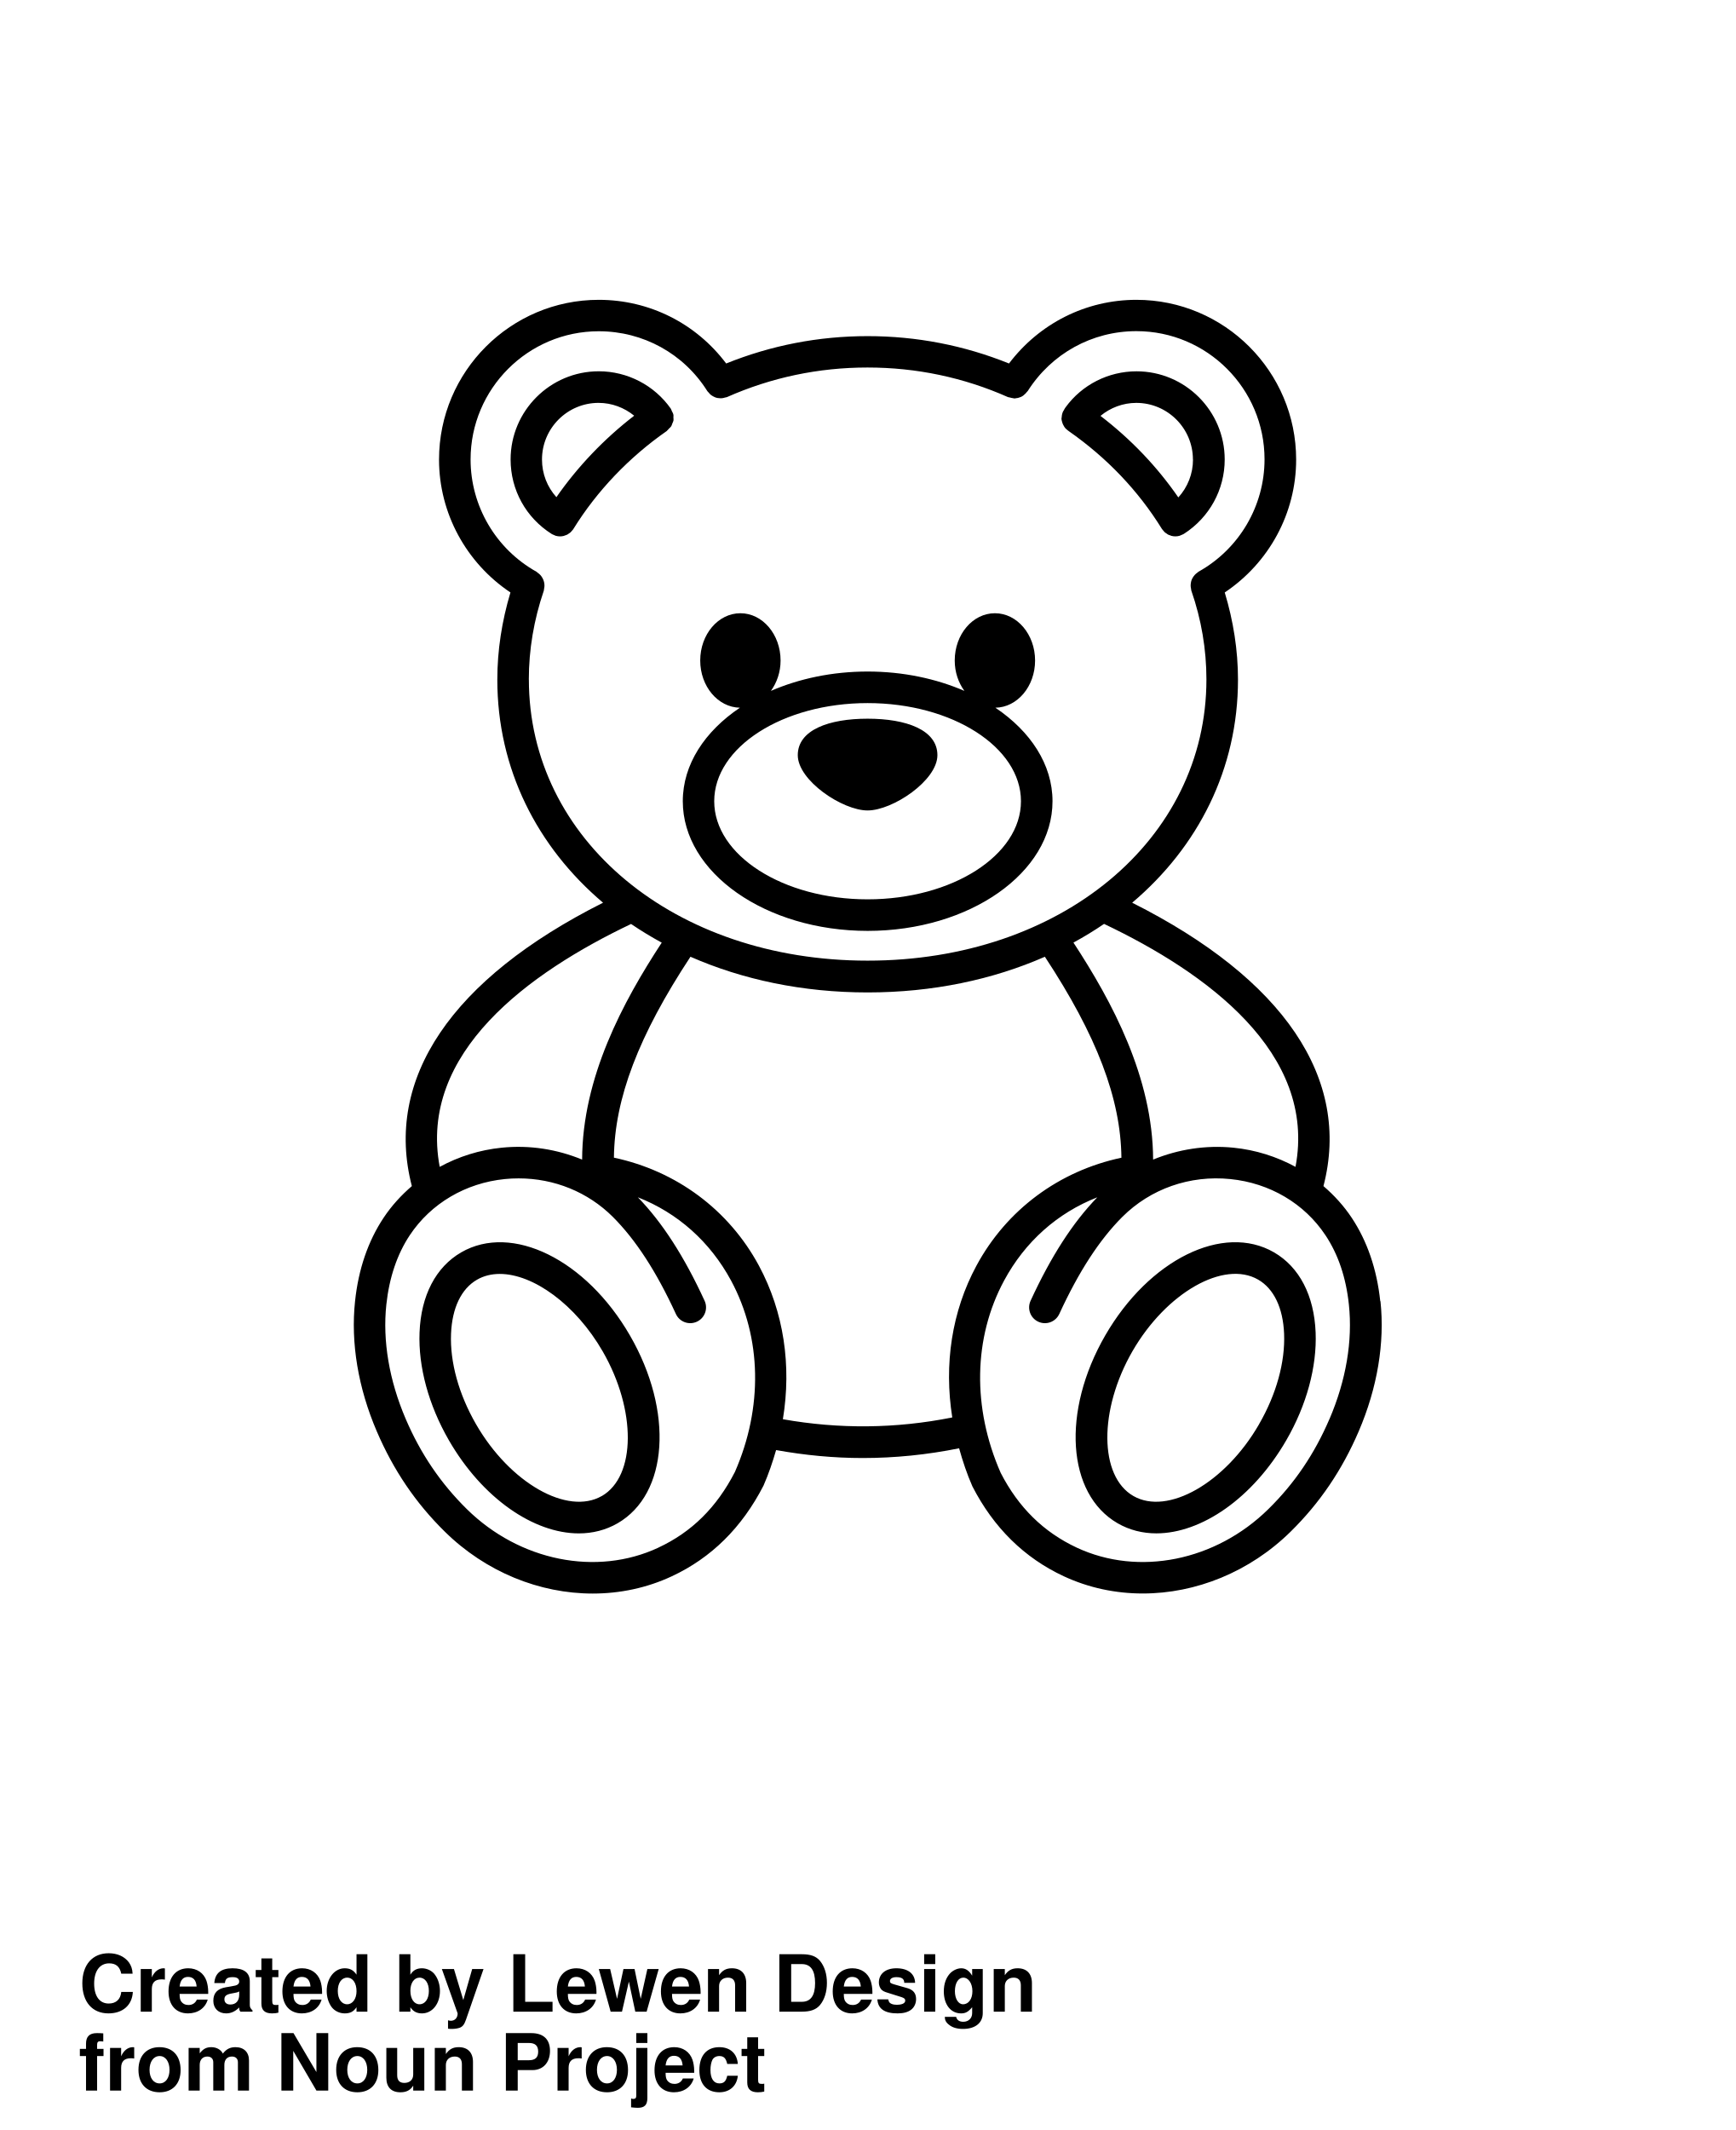
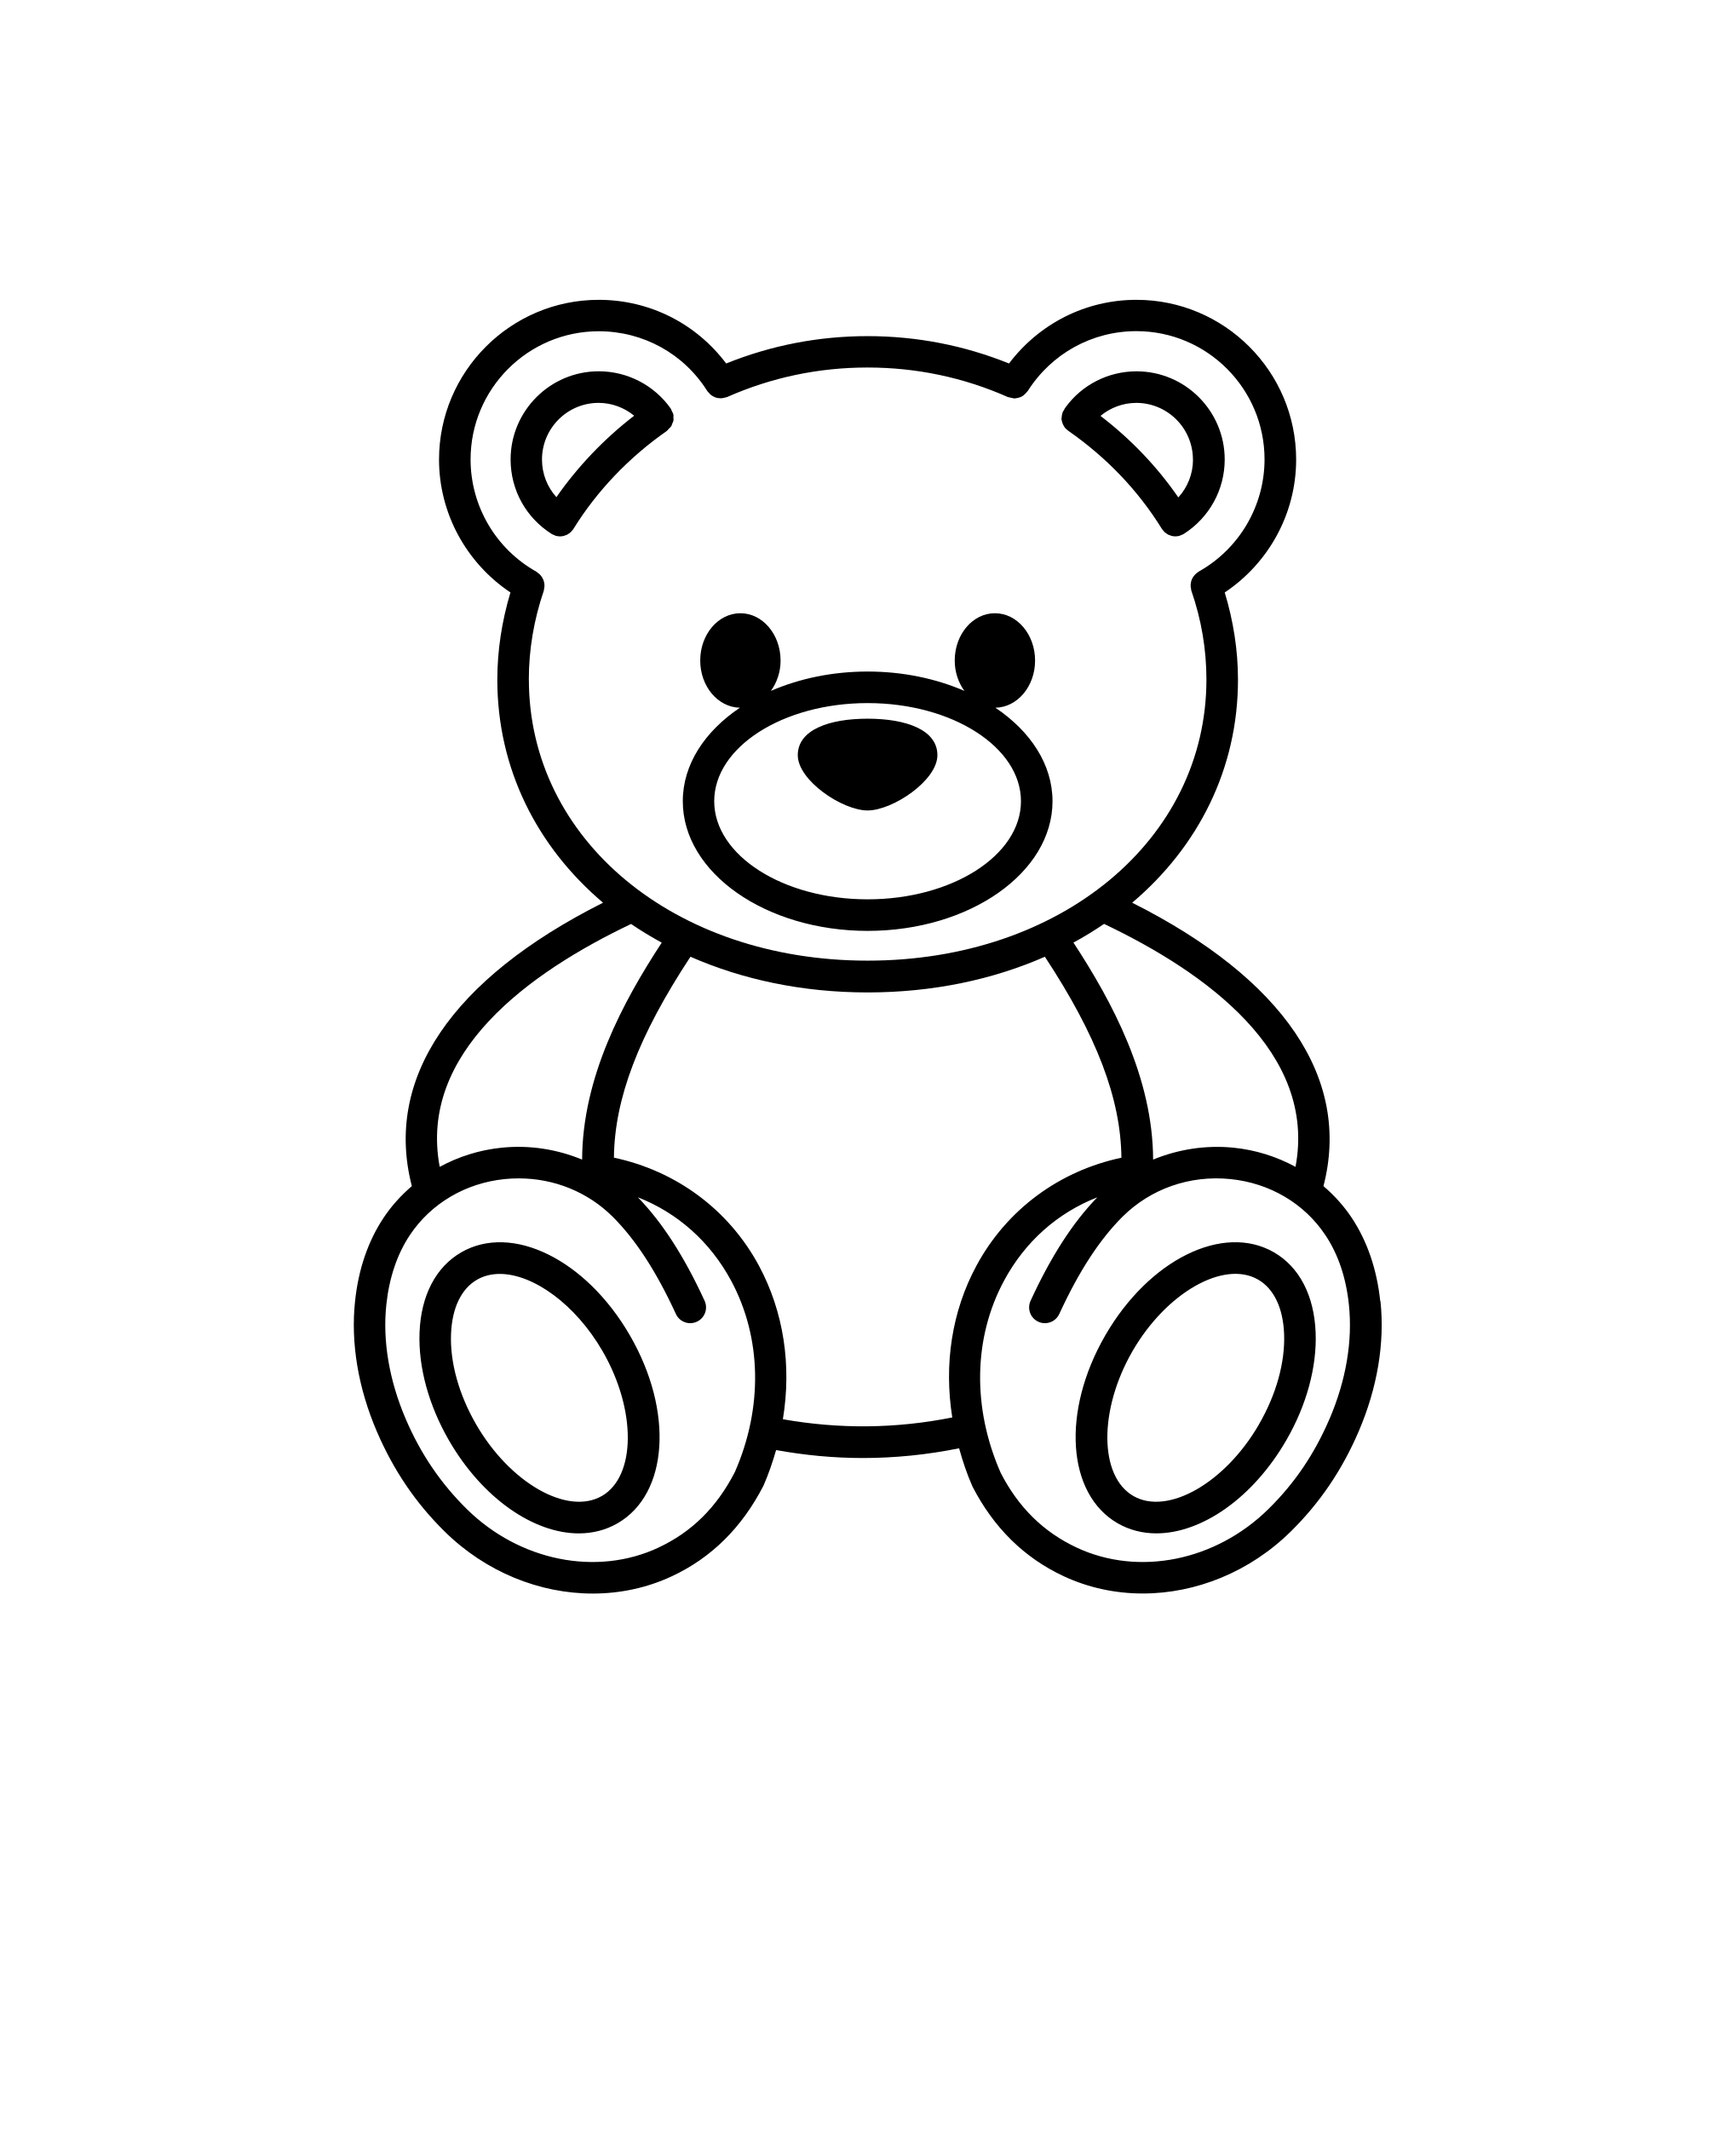
<svg xmlns="http://www.w3.org/2000/svg" version="1.1" viewBox="-5.0 -10.0 110.0 135.0">
  <path d="m62.289 16.484c0 0.125 0.031 0.238 0.07 0.348 0.008 0.023 0.02 0.047 0.031 0.074 0.047 0.102 0.109 0.199 0.188 0.277 0.008 0.008 0.02 0.016 0.031 0.023 0.047 0.043 0.094 0.086 0.148 0.121 2.418 1.691 4.402 3.773 5.898 6.191 0 0.004 0.004 0.004 0.008 0.008 0 0.004 0 0.004 0.004 0.008 0.027 0.043 0.066 0.078 0.098 0.117 0.02 0.023 0.039 0.051 0.062 0.074 0.039 0.035 0.082 0.062 0.125 0.09 0.027 0.02 0.051 0.043 0.082 0.059 0.047 0.027 0.102 0.043 0.152 0.059 0.027 0.008 0.051 0.023 0.078 0.031 0.082 0.02 0.164 0.031 0.246 0.031 0.09 0 0.184-0.012 0.273-0.039 0.035-0.008 0.062-0.031 0.098-0.043 0.051-0.02 0.105-0.039 0.156-0.07l0.004-0.004c0.004-0.004 0.008-0.004 0.012-0.004 1.617-1.039 2.586-2.801 2.586-4.711 0-3.082-2.508-5.59-5.59-5.59-1.785 0-3.461 0.852-4.5 2.285-0.047 0.055-0.074 0.121-0.109 0.184-0.02 0.035-0.047 0.066-0.062 0.105-0.047 0.117-0.074 0.242-0.074 0.375zm8.34 2.641c0 0.902-0.336 1.75-0.93 2.402-1.348-1.953-3-3.684-4.934-5.168 0.629-0.52 1.426-0.824 2.269-0.824 1.98 0 3.59 1.609 3.59 3.59zm-33.352-1.82 0.004-0.004c0.047-0.035 0.078-0.082 0.117-0.125 0.055-0.055 0.117-0.102 0.156-0.164 0.031-0.051 0.043-0.109 0.066-0.168 0.027-0.062 0.062-0.125 0.074-0.191 0.012-0.062 0-0.125-0.004-0.191 0-0.066 0.012-0.129-0.004-0.191-0.016-0.078-0.062-0.148-0.098-0.223-0.023-0.047-0.031-0.094-0.059-0.137v-0.004c-1.043-1.488-2.754-2.375-4.57-2.375-3.082 0-5.59 2.508-5.59 5.59 0 1.93 0.973 3.691 2.602 4.719 0 0 0.004 0 0.004 0.004 0.051 0.031 0.105 0.047 0.156 0.07 0.031 0.012 0.062 0.035 0.098 0.043 0.09 0.023 0.18 0.039 0.27 0.039 0.082 0 0.168-0.012 0.246-0.031 0.016-0.004 0.031-0.016 0.047-0.02 0.062-0.02 0.125-0.039 0.184-0.07 0.023-0.012 0.043-0.031 0.066-0.047 0.047-0.031 0.098-0.062 0.141-0.102 0.02-0.02 0.035-0.047 0.055-0.066 0.039-0.043 0.078-0.082 0.109-0.129v-0.004l0.004-0.004c1.484-2.402 3.535-4.551 5.93-6.215zm-4.324-1.77c0.832 0 1.621 0.301 2.25 0.812-1.91 1.473-3.586 3.231-4.93 5.164-0.582-0.645-0.914-1.484-0.914-2.387 0-1.98 1.609-3.59 3.59-3.59zm17.047 33.465c6.465 0 11.723-3.688 11.723-8.219 0-2.328-1.395-4.43-3.621-5.926 1.391-0.02 2.516-1.352 2.516-2.992 0-1.652-1.141-2.996-2.547-2.996s-2.547 1.34-2.547 2.996c0 0.738 0.234 1.406 0.613 1.926-1.789-0.773-3.883-1.227-6.133-1.227s-4.348 0.453-6.133 1.227c0.375-0.523 0.613-1.188 0.613-1.926 0-1.652-1.141-2.996-2.547-2.996s-2.547 1.34-2.547 2.996c0 1.641 1.125 2.969 2.516 2.992-2.227 1.496-3.621 3.598-3.621 5.926 0 4.531 5.258 8.219 11.723 8.219zm0-14.438c5.359 0 9.723 2.789 9.723 6.219s-4.359 6.219-9.723 6.219c-5.359 0-9.723-2.789-9.723-6.219s4.359-6.219 9.723-6.219zm-4.426 3.301c0-1.605 1.98-2.312 4.426-2.312s4.426 0.707 4.426 2.312-2.832 3.504-4.426 3.504-4.426-1.898-4.426-3.504zm-21.336 31.512c-1.609 0.93-2.551 2.734-2.641 5.078-0.086 2.176 0.574 4.598 1.855 6.824 2.129 3.691 5.387 5.91 8.242 5.91 0.871 0 1.703-0.207 2.457-0.641 3.219-1.859 3.566-7.09 0.785-11.902-2.781-4.816-7.481-7.129-10.699-5.269zm8.914 15.441c-2.176 1.254-5.824-0.824-7.969-4.539-1.098-1.902-1.664-3.941-1.59-5.742 0.066-1.633 0.648-2.852 1.645-3.426 0.43-0.25 0.922-0.367 1.445-0.367 2.117 0 4.805 1.926 6.523 4.906 2.144 3.715 2.121 7.914-0.055 9.172zm49.348-12.344c-0.215-2.031-0.828-3.812-1.812-5.293-0.504-0.758-1.113-1.422-1.789-2.004 1.77-6.801-2.512-13.129-12.125-17.961 4.188-3.543 6.707-8.492 6.707-14.137 0-1.867-0.293-3.719-0.84-5.527 2.801-1.871 4.527-5.019 4.527-8.422 0-5.582-4.543-10.125-10.125-10.125-3.211 0-6.16 1.504-8.078 4.035-2.844-1.148-5.856-1.734-8.965-1.734s-6.117 0.586-8.965 1.734c-1.906-2.535-4.859-4.035-8.078-4.035-5.582 0-10.125 4.543-10.125 10.125 0 3.402 1.727 6.551 4.527 8.422-0.543 1.816-0.832 3.668-0.832 5.527 0 5.644 2.516 10.594 6.703 14.137-9.609 4.828-13.891 11.16-12.121 17.961-0.676 0.582-1.285 1.246-1.789 2.004-0.988 1.484-1.598 3.266-1.812 5.293-0.281 2.637 0.195 5.492 1.379 8.25 1.055 2.457 2.461 4.535 4.309 6.352 2.602 2.562 6.012 3.926 9.379 3.926 1.723 0 3.43-0.355 5.012-1.094 2.5-1.164 4.445-3.082 5.816-5.75 0.324-0.742 0.578-1.492 0.797-2.25 1.824 0.328 3.656 0.504 5.488 0.504 2.043 0 4.086-0.207 6.113-0.617 0.227 0.809 0.492 1.617 0.844 2.414 1.344 2.617 3.289 4.531 5.789 5.695 1.582 0.738 3.293 1.094 5.012 1.094 3.363 0 6.777-1.363 9.379-3.926 1.844-1.816 3.254-3.894 4.309-6.352 1.184-2.758 1.66-5.609 1.379-8.25zm-5.371-8.516c-1.195-0.648-2.523-1.074-3.934-1.215-1.77-0.176-3.512 0.105-5.094 0.754-0.02-5.211-2.594-10-5.051-13.754 0.676-0.367 1.324-0.762 1.941-1.184 6.465 3.074 13.5 8.16 12.137 15.395zm-48.605-30.883c0-1.895 0.32-3.789 0.949-5.633 0.012-0.035 0.008-0.07 0.016-0.109 0.016-0.066 0.023-0.133 0.027-0.199 0-0.066-0.004-0.125-0.016-0.188s-0.027-0.121-0.051-0.18c-0.023-0.062-0.051-0.117-0.086-0.172-0.031-0.055-0.066-0.102-0.109-0.148-0.047-0.051-0.098-0.094-0.156-0.133-0.031-0.02-0.051-0.051-0.082-0.07-2.582-1.441-4.184-4.168-4.184-7.121 0-4.481 3.644-8.125 8.125-8.125 2.816 0 5.391 1.418 6.883 3.793 0.023 0.039 0.059 0.059 0.086 0.094 0.043 0.055 0.086 0.102 0.137 0.145 0.051 0.039 0.102 0.07 0.156 0.098 0.059 0.031 0.113 0.059 0.176 0.078s0.121 0.027 0.184 0.031c0.062 0.008 0.125 0.012 0.191 0.004 0.066-0.004 0.129-0.023 0.195-0.043 0.039-0.012 0.082-0.008 0.121-0.027 2.805-1.242 5.801-1.875 8.906-1.875 3.102 0 6.098 0.629 8.906 1.875 0.035 0.016 0.074 0.012 0.113 0.023 0.074 0.023 0.145 0.039 0.219 0.047 0.023 0.004 0.051 0.016 0.074 0.016 0.051 0 0.102-0.016 0.152-0.023 0.031-0.004 0.062-0.004 0.094-0.016 0.109-0.027 0.215-0.07 0.309-0.137 0.02-0.012 0.035-0.031 0.055-0.047 0.074-0.059 0.141-0.129 0.199-0.207 0.012-0.016 0.027-0.023 0.039-0.039 1.508-2.375 4.078-3.797 6.887-3.797 4.481 0 8.125 3.644 8.125 8.125 0 2.953-1.605 5.68-4.184 7.121-0.035 0.02-0.055 0.051-0.086 0.07-0.055 0.039-0.109 0.082-0.152 0.133-0.043 0.047-0.078 0.098-0.113 0.148-0.035 0.055-0.062 0.109-0.086 0.168-0.023 0.059-0.039 0.121-0.047 0.184-0.012 0.062-0.016 0.121-0.016 0.188s0.012 0.133 0.027 0.199c0.008 0.039 0.004 0.074 0.016 0.109 0.637 1.832 0.957 3.727 0.957 5.629 0 10.164-9.234 17.824-21.48 17.824-12.242 0-21.473-7.664-21.473-17.824zm6.481 15.488c0.621 0.422 1.27 0.816 1.945 1.184-2.457 3.75-5.031 8.539-5.047 13.75-1.582-0.652-3.32-0.934-5.094-0.754-1.41 0.141-2.742 0.566-3.934 1.215-1.363-7.234 5.672-12.32 12.133-15.395zm1.73 39.531c-3.922 1.828-8.801 0.844-12.141-2.445-1.656-1.633-2.926-3.5-3.875-5.715-1.047-2.445-1.473-4.953-1.227-7.25 0.184-1.707 0.684-3.188 1.488-4.398 1.34-2.012 3.535-3.305 6.023-3.555 0.293-0.031 0.59-0.043 0.879-0.043 2.254 0 4.391 0.867 5.969 2.441 1.449 1.449 2.758 3.461 3.996 6.152 0.23 0.504 0.824 0.723 1.328 0.492 0.504-0.23 0.723-0.824 0.492-1.328-1.293-2.809-2.676-4.957-4.231-6.559 2.523 0.992 4.574 2.809 5.91 5.281 1.949 3.617 2.027 8.059 0.242 12.129-1.152 2.242-2.738 3.812-4.856 4.797zm18.629-8.254c-3.562 0.715-7.168 0.746-10.734 0.113 0.559-3.394 0.062-6.793-1.52-9.734-1.914-3.551-5.246-6.008-9.191-6.844 0.039-3.742 1.562-7.738 4.852-12.734 3.301 1.449 7.109 2.262 11.23 2.262 4.125 0 7.938-0.812 11.238-2.262 3.289 4.996 4.812 8.992 4.852 12.738-3.945 0.836-7.277 3.293-9.191 6.844-1.566 2.902-2.066 6.254-1.531 9.621zm23.918 0.094c-0.949 2.215-2.215 4.086-3.875 5.715-3.34 3.289-8.219 4.273-12.141 2.445-2.117-0.988-3.703-2.555-4.828-4.742-1.812-4.125-1.734-8.566 0.215-12.184 1.332-2.473 3.383-4.289 5.91-5.281-1.555 1.602-2.938 3.75-4.231 6.559-0.23 0.504-0.012 1.098 0.492 1.328 0.5 0.23 1.094 0.012 1.328-0.492 1.238-2.691 2.547-4.703 3.996-6.152 1.785-1.781 4.281-2.66 6.852-2.398 2.488 0.25 4.688 1.543 6.023 3.555 0.809 1.211 1.309 2.691 1.488 4.398 0.246 2.301-0.18 4.805-1.227 7.25zm-3.519-10.559c-3.219-1.859-7.918 0.457-10.699 5.269-2.777 4.812-2.434 10.043 0.785 11.902 0.754 0.434 1.586 0.641 2.457 0.641 2.856 0 6.113-2.223 8.242-5.91 1.285-2.223 1.941-4.648 1.855-6.824-0.094-2.344-1.031-4.148-2.641-5.078zm-0.949 10.902c-2.144 3.715-5.793 5.797-7.969 4.539-2.172-1.254-2.199-5.453-0.055-9.172 2.144-3.715 5.797-5.793 7.969-4.539 0.996 0.574 1.578 1.793 1.645 3.426 0.074 1.805-0.492 3.844-1.59 5.742z" />
-   <text x="0.0" y="117.5" font-size="5.0" font-weight="bold" font-family="Arbeit Regular, Helvetica, Arial-Unicode, Arial, Sans-serif" fill="#000000">Created by Lewen Design</text>
-   <text x="0.0" y="122.5" font-size="5.0" font-weight="bold" font-family="Arbeit Regular, Helvetica, Arial-Unicode, Arial, Sans-serif" fill="#000000">from Noun Project</text>
</svg>
